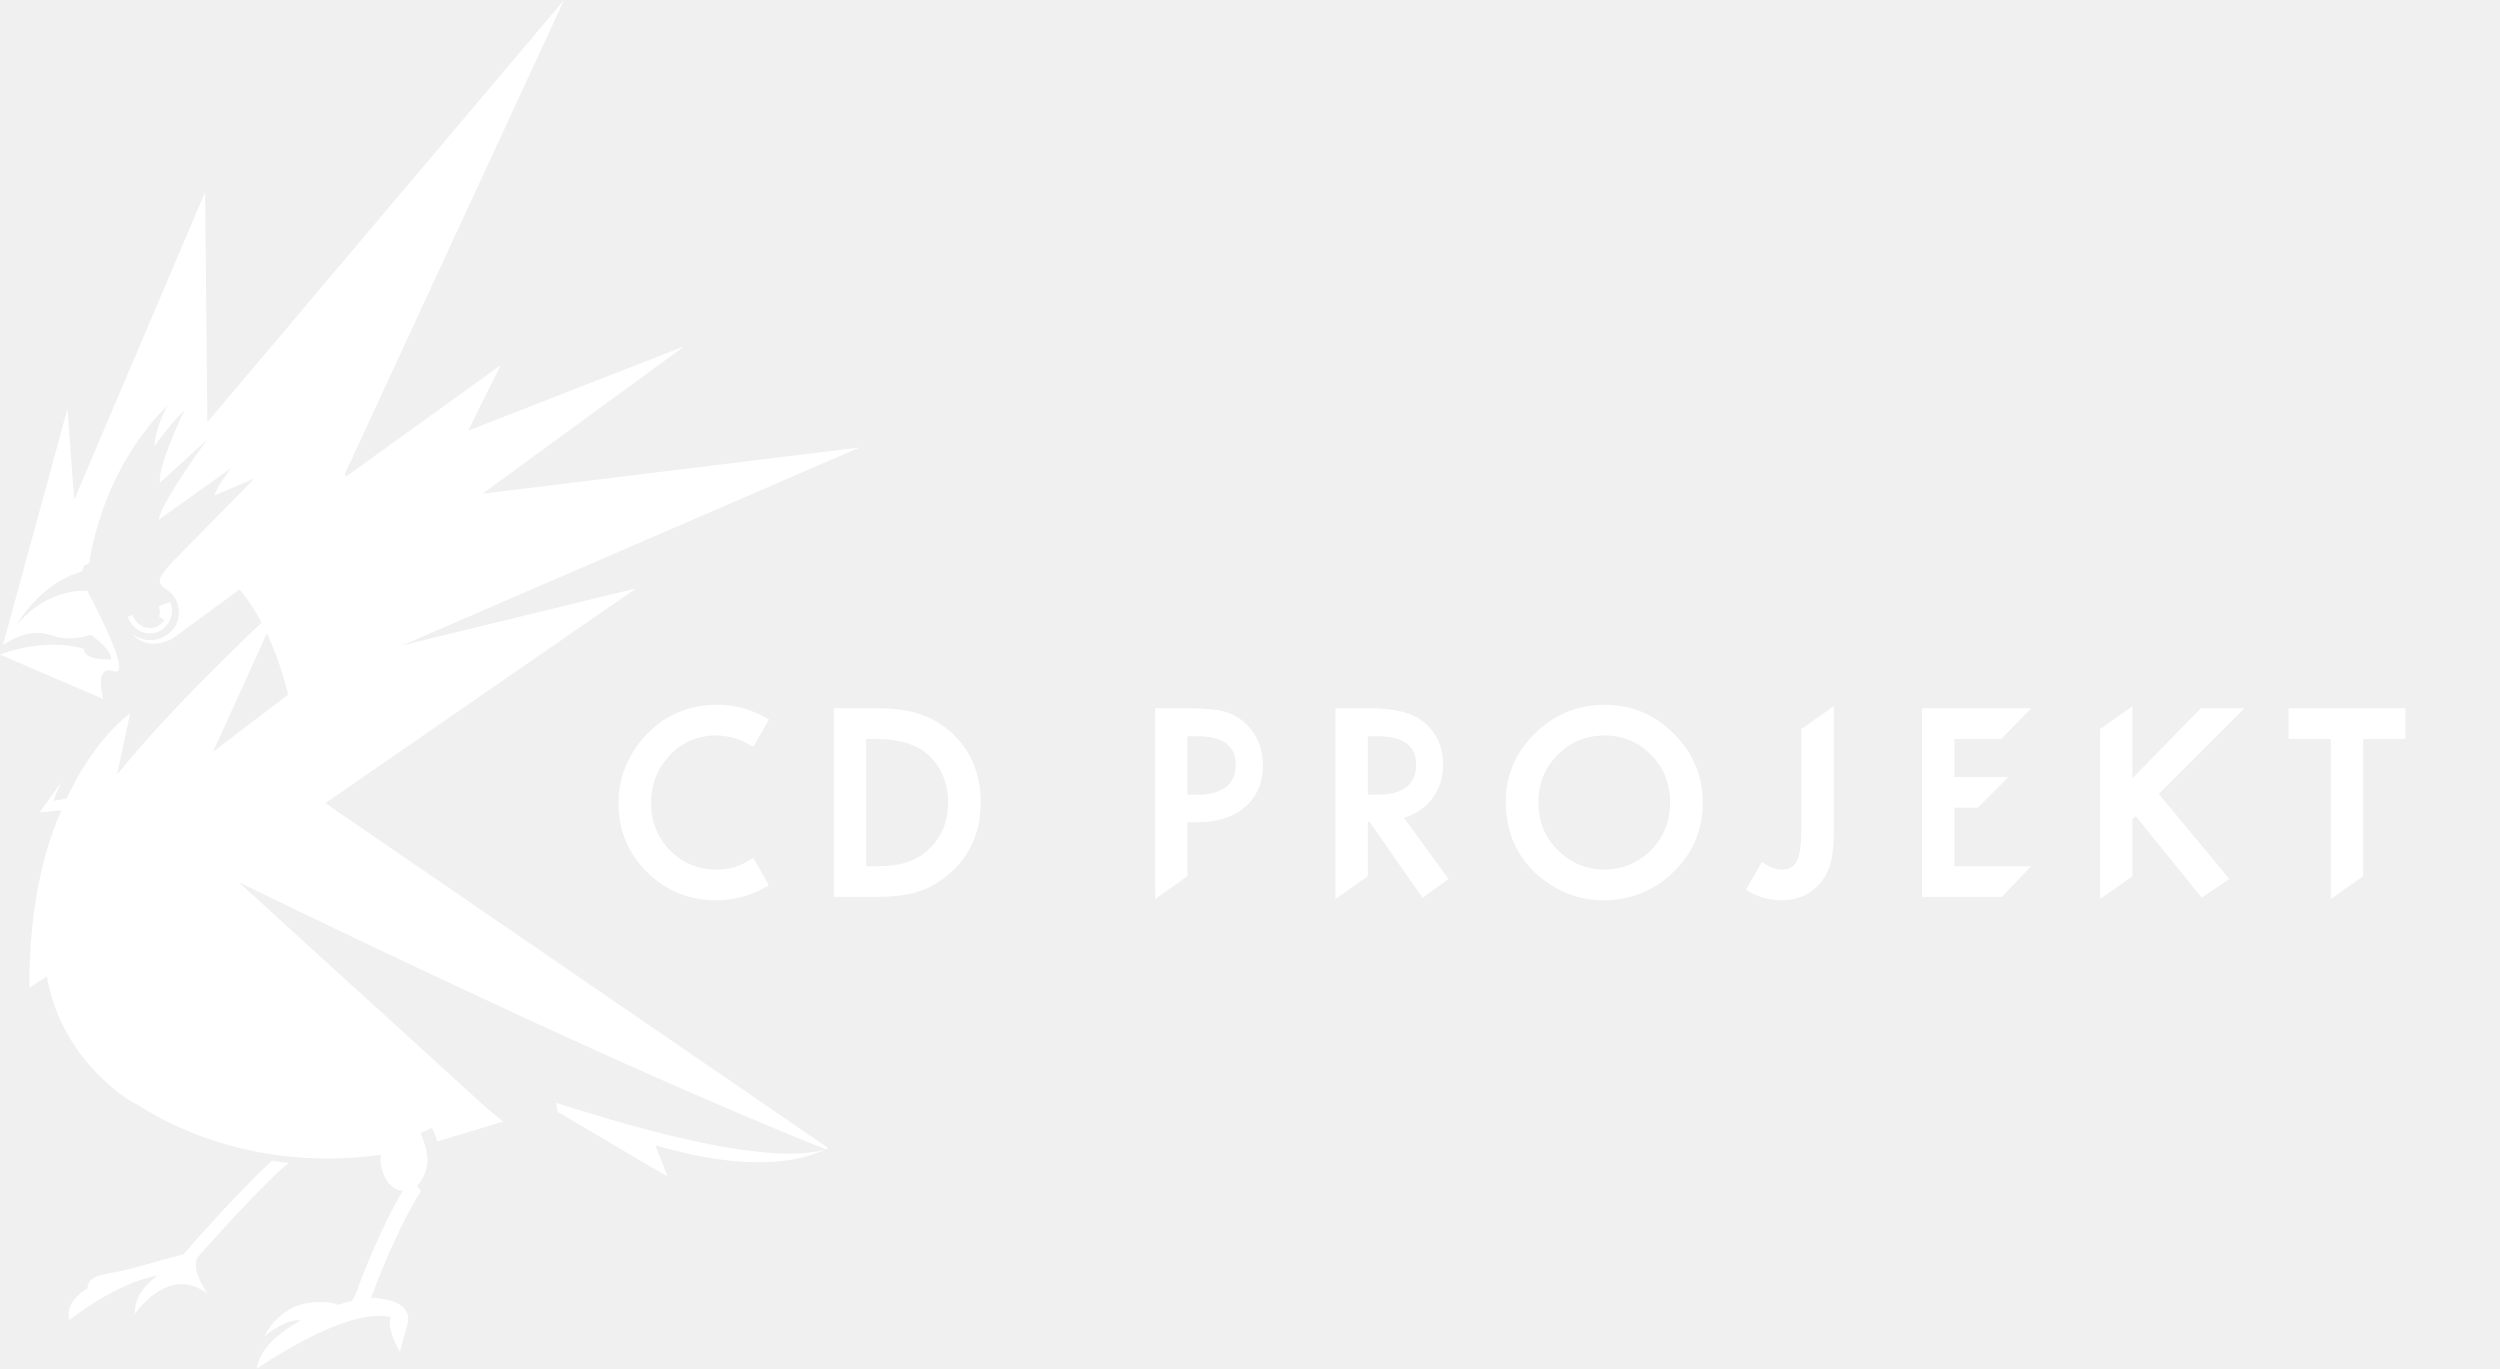
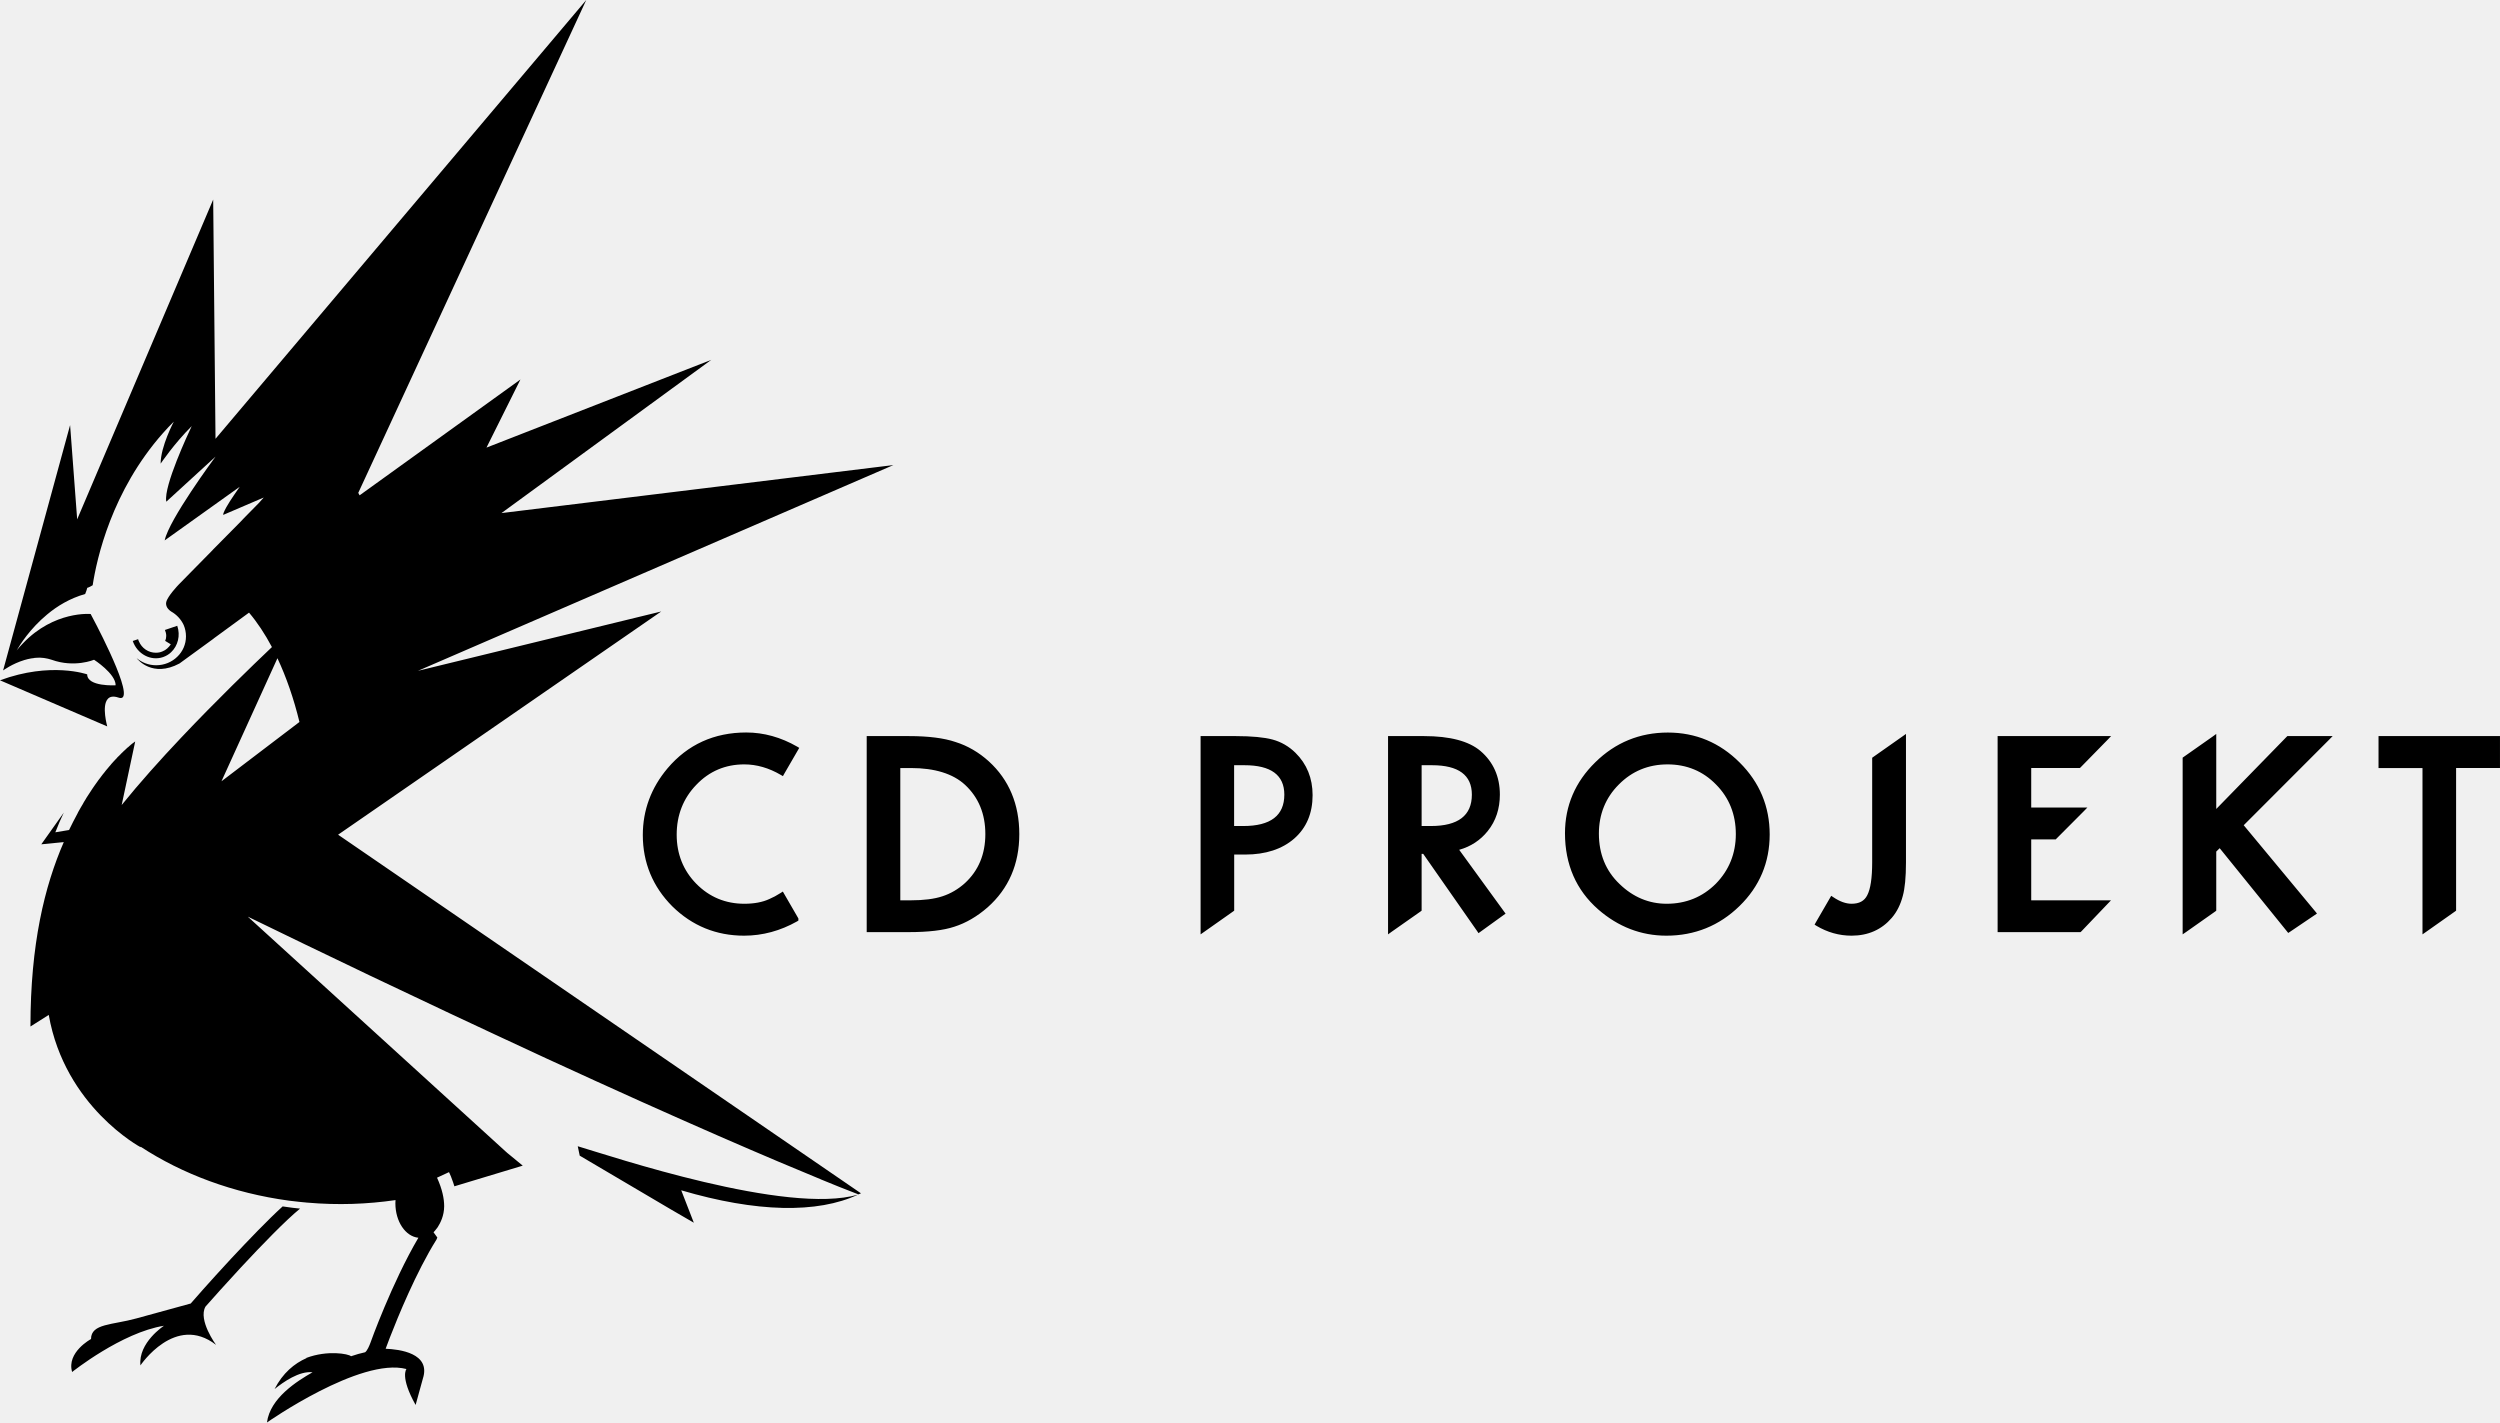
- <svg xmlns="http://www.w3.org/2000/svg" viewBox="0 0 300 164.242" height="164.242" width="300" xml:space="preserve" id="svg2" version="1.1">
-   <defs id="defs6">
-     <clipPath id="clipPath66" clipPathUnits="userSpaceOnUse">
-       <path id="path64" d="M 0,0 H 841.89 V 595.276 H 0 Z" />
-     </clipPath>
-   </defs>
-   <g transform="matrix(1.333333,0,0,-1.333333,0,164.242)" id="g10">
-     <path id="path56" style="fill:#ffffff;fill-opacity:1;fill-rule:nonzero;stroke:none" d="M 336.756,267.874 H 782.362 V 476.22 H 336.756 Z" />
-     <g transform="matrix(1.082543,0,0,1.082543,-493.2467,-352.4555)" id="g60">
-       <g clip-path="url(#clipPath66)" id="g62">
-         <g transform="translate(474.902,337.981)" id="g68">
-           <path id="path70" style="fill:#FFF;fill-opacity:1;fill-rule:nonzero;stroke:none" d="M 0,0 C 1.646,1.771 3.581,3.77 4.736,4.711 4.412,4.739 3.899,4.802 3.342,4.886 2.138,3.789 0.602,2.185 -0.774,0.715 -2.519,-1.166 -3.955,-2.81 -3.955,-2.818 c -0.023,-0.014 -0.031,-0.044 -0.053,-0.063 -1.14,-0.314 -3.073,-0.846 -4.36,-1.196 -1.907,-0.529 -3.618,-0.399 -3.618,-1.646 0,0 -1.974,-1.059 -1.512,-2.637 0,0 3.96,3.163 7.348,3.699 0,0 -2.07,-1.347 -1.882,-3.171 0,0 2.789,4.174 6.047,1.642 0,0 -1.452,1.973 -0.847,3.058 C -2.311,-2.541 -1.233,-1.329 0,0 m -6.272,49.279 c -0.171,-0.076 -0.349,-0.104 -0.532,-0.104 -0.577,0 -1.119,0.351 -1.354,0.923 -0.021,0.046 -0.048,0.102 -0.057,0.161 l -0.43,-0.143 c 0.361,-1.053 1.449,-1.629 2.43,-1.289 0.247,0.088 0.468,0.22 0.639,0.388 0.539,0.506 0.758,1.333 0.49,2.117 l -0.986,-0.336 c 0.062,-0.146 0.104,-0.303 0.104,-0.471 0,-0.145 -0.026,-0.277 -0.083,-0.403 l 0.449,-0.274 C -5.68,49.73 -5.775,49.612 -5.89,49.514 -5.994,49.416 -6.125,49.338 -6.272,49.279 m 39.903,3.196 -19.475,-4.75 v 0.021 l 0.006,-0.021 38.039,16.46 -31.35,-3.84 16.781,12.258 -17.982,-7.02 2.716,5.449 L 9.502,61.766 9.393,61.962 27.63,101.389 -2.026,66.288 -2.211,85.426 -13.092,59.845 l -0.565,7.541 -5.361,-19.622 0.01,0.006 v -0.006 c 0,0 0.722,0.535 1.694,0.828 0.078,0.021 0.156,0.04 0.235,0.063 0.01,0 0.019,0.008 0.031,0.008 0.078,0.017 0.156,0.035 0.235,0.048 0.01,0 0.021,0.008 0.036,0.008 0.08,0.014 0.157,0.025 0.247,0.031 v 0.008 c 0.084,0.007 0.166,0.011 0.245,0.018 h 0.051 c 0.079,0.008 0.164,0.008 0.252,0 0.006,0 0.01,0 0.03,-0.007 0.074,0 0.147,-0.004 0.225,-0.019 0.016,-0.006 0.025,-0.006 0.042,-0.006 0.086,-0.011 0.163,-0.025 0.241,-0.046 0.021,0 0.042,-0.007 0.052,-0.011 0.082,-0.021 0.166,-0.044 0.256,-0.074 1.834,-0.664 3.394,0 3.394,0 0,0 1.727,-1.109 1.727,-2.039 h -0.004 V 46.57 c 0,0 -2.272,-0.133 -2.272,0.874 0,0 -2.907,1.031 -6.974,-0.475 l 8.577,-3.688 c -0.006,0.039 -0.458,1.636 0.038,2.191 0.157,0.192 0.432,0.259 0.862,0.114 0.157,-0.056 0.271,-0.042 0.342,0.026 0.666,0.688 -2.568,6.66 -2.568,6.66 0,0 -2.903,0.282 -5.417,-2.346 -0.166,-0.174 -0.34,-0.361 -0.501,-0.566 v 0.009 -0.009 c 0.256,0.448 1.071,1.746 2.431,2.87 0.814,0.684 1.834,1.297 3.048,1.643 0.333,0.798 -0.09,0.278 0.596,0.698 0.006,0 0.006,0.007 0.006,0.007 0.322,2.106 1.514,7.53 5.626,12.168 0.276,0.308 0.56,0.619 0.863,0.914 0,0 -1.054,-1.982 -1.054,-3.36 0.03,0.035 1.071,1.596 2.509,3.024 v 0.006 c 0,0 -0.017,-0.022 -0.038,-0.062 -0.268,-0.571 -2.228,-4.757 -2.023,-5.979 0.005,-0.011 0.009,-0.018 0.009,-0.03 l 3.964,3.632 c 0,0 -0.011,-0.007 -0.017,-0.011 -0.115,-0.157 -3.721,-5.035 -4.077,-6.706 v -0.012 l 6.001,4.287 -0.006,-0.007 c -0.019,-0.035 -0.756,-1.061 -1.065,-1.624 -0.22,-0.403 -0.252,-0.539 -0.252,-0.581 l 0.01,-0.032 3.231,1.386 c 0,0 -0.14,-0.168 -0.366,-0.413 l -1.202,-1.222 -0.297,-0.314 -2.185,-2.209 -0.041,-0.05 -1.663,-1.69 -1.067,-1.087 c 0,0 -0.872,-0.908 -0.977,-1.379 -0.104,-0.463 0.387,-0.749 0.387,-0.749 h -0.005 c 0.444,-0.248 0.804,-0.631 1.013,-1.09 0.117,-0.278 0.182,-0.58 0.182,-0.905 0,-0.635 -0.26,-1.212 -0.695,-1.628 -0.427,-0.42 -1.029,-0.682 -1.692,-0.682 -0.603,0 -1.139,0.218 -1.558,0.569 0.073,-0.099 1.255,-1.584 3.423,-0.429 l 2.68,1.953 0.116,0.091 2.771,2.026 c 0.654,-0.771 1.271,-1.701 1.83,-2.755 -1.647,-1.564 -4.454,-4.277 -7.257,-7.244 -1.67,-1.764 -3.337,-3.629 -4.76,-5.39 l 1,4.695 0.082,0.388 c 0,0 -0.004,0 -0.004,-0.007 -0.011,-0.004 -0.017,-0.004 -0.025,-0.011 0,-0.004 -0.013,-0.011 -0.013,-0.011 -0.009,-0.006 -0.021,-0.006 -0.026,-0.021 -0.006,0 -0.014,-0.004 -0.014,-0.016 -0.011,-0.005 -0.028,-0.012 -0.038,-0.019 -0.006,-0.004 -0.01,-0.02 -0.027,-0.023 C -8.607,41.964 -8.623,41.948 -8.637,41.944 -8.645,41.93 -8.655,41.925 -8.671,41.913 -8.682,41.902 -8.69,41.891 -8.713,41.885 -8.728,41.87 -8.738,41.855 -8.755,41.846 -8.768,41.835 -8.785,41.815 -8.802,41.813 -8.816,41.792 -8.833,41.773 -8.847,41.768 -8.869,41.752 -8.885,41.734 -8.906,41.72 -8.921,41.709 -8.937,41.689 -8.95,41.674 -8.973,41.656 -9,41.642 -9.015,41.617 -9.042,41.607 -9.051,41.589 -9.078,41.577 -9.093,41.552 -9.12,41.533 -9.146,41.51 -9.161,41.493 -9.188,41.474 -9.204,41.454 -9.23,41.432 -9.261,41.407 -9.282,41.379 -9.303,41.36 -9.317,41.342 -9.345,41.328 c -0.02,-0.031 -0.051,-0.061 -0.088,-0.089 -0.021,-0.017 -0.037,-0.031 -0.052,-0.051 -0.017,-0.017 -0.037,-0.035 -0.059,-0.052 0,-0.007 -0.004,-0.007 -0.004,-0.007 -0.03,-0.028 -0.063,-0.064 -0.094,-0.098 -0.027,-0.016 -0.048,-0.044 -0.067,-0.07 -0.038,-0.028 -0.065,-0.06 -0.096,-0.089 -0.026,-0.025 -0.053,-0.056 -0.078,-0.079 -0.021,-0.032 -0.048,-0.056 -0.062,-0.075 -0.011,-0.009 -0.025,-0.024 -0.037,-0.035 0,-0.004 -0.01,-0.013 -0.021,-0.024 -0.02,-0.02 -0.037,-0.037 -0.058,-0.059 -0.026,-0.031 -0.052,-0.056 -0.078,-0.087 -0.006,-0.011 -0.01,-0.019 -0.021,-0.022 -0.011,-0.011 -0.02,-0.017 -0.031,-0.028 -0.014,-0.025 -0.032,-0.044 -0.053,-0.062 -0.031,-0.044 -0.062,-0.078 -0.104,-0.114 -0.026,-0.04 -0.058,-0.068 -0.084,-0.107 -0.031,-0.039 -0.073,-0.081 -0.105,-0.117 -0.031,-0.04 -0.06,-0.07 -0.089,-0.11 -0.041,-0.043 -0.072,-0.089 -0.114,-0.133 -0.026,-0.035 -0.059,-0.071 -0.092,-0.113 -0.034,-0.048 -0.07,-0.09 -0.112,-0.146 -0.031,-0.028 -0.058,-0.071 -0.09,-0.106 -0.039,-0.059 -0.082,-0.109 -0.124,-0.165 -0.033,-0.042 -0.058,-0.07 -0.079,-0.108 -0.052,-0.067 -0.105,-0.134 -0.157,-0.202 -0.016,-0.026 -0.043,-0.057 -0.057,-0.082 -0.073,-0.101 -0.151,-0.203 -0.221,-0.31 l -0.009,-0.011 c -0.07,-0.102 -0.142,-0.203 -0.21,-0.306 -0.016,-0.03 -0.039,-0.065 -0.061,-0.097 -0.048,-0.078 -0.104,-0.157 -0.157,-0.24 -0.028,-0.039 -0.048,-0.078 -0.078,-0.117 -0.048,-0.079 -0.096,-0.149 -0.147,-0.227 -0.027,-0.048 -0.052,-0.09 -0.077,-0.133 -0.042,-0.078 -0.096,-0.158 -0.146,-0.237 -0.022,-0.047 -0.053,-0.093 -0.078,-0.144 -0.048,-0.078 -0.09,-0.161 -0.143,-0.239 -0.027,-0.042 -0.058,-0.098 -0.084,-0.146 -0.048,-0.092 -0.095,-0.171 -0.143,-0.255 -0.022,-0.047 -0.05,-0.1 -0.076,-0.154 -0.221,-0.406 -0.435,-0.826 -0.655,-1.279 v -0.009 l -1.103,-0.184 c 0.221,0.568 0.439,1.083 0.676,1.572 l -1.799,-2.533 1.799,0.177 c -1.539,-3.536 -2.667,-8.161 -2.667,-14.75 l 1.465,0.927 c 1.29,-7.353 7.353,-10.586 7.353,-10.586 l -0.01,0.046 C -4.683,7.478 -0.617,5.949 3.863,5.343 4.484,5.264 4.988,5.218 5.102,5.207 c 0.004,0 0.004,0 0.004,0.003 C 5.187,5.2 5.259,5.186 5.337,5.186 7.763,4.974 10.12,5.061 12.374,5.39 12.368,5.305 12.363,5.218 12.363,5.131 12.363,3.675 13.172,2.477 14.204,2.377 12.085,-1.225 10.37,-6.01 10.365,-6.033 10.283,-6.253 10.114,-6.66 9.943,-6.782 9.421,-6.899 9.379,-6.926 8.802,-7.105 l 0.009,0.007 C 8.616,-6.909 6.943,-6.596 5.239,-7.235 5.243,-7.244 5.243,-7.244 5.253,-7.252 4.288,-7.675 3.35,-8.448 2.699,-9.728 3.392,-9.169 4.685,-8.259 5.736,-8.385 4.49,-9.095 2.338,-10.45 2.092,-12.4 c 0,0 7.473,5.243 11.158,4.275 0,0 -0.536,-0.609 0.732,-2.874 l 0.58,2.107 c 0.664,2.044 -1.896,2.345 -2.972,2.389 0.005,0.015 0.005,0.022 0.005,0.025 0,0 0.119,0.327 0.328,0.869 0.634,1.637 2.111,5.256 3.728,7.839 0.03,0.055 0.051,0.112 0.068,0.166 l -0.303,0.417 c 0.003,0 0.218,0.235 0.335,0.409 0.214,0.338 0.511,0.914 0.516,1.674 0,0.596 -0.145,1.35 -0.571,2.285 l 0.958,0.444 c 0.051,-0.122 0.103,-0.235 0.154,-0.345 0.014,-0.042 0.028,-0.078 0.04,-0.11 0.03,-0.079 0.06,-0.157 0.087,-0.235 0.016,-0.036 0.029,-0.079 0.044,-0.118 0.026,-0.085 0.05,-0.164 0.078,-0.242 0.005,-0.024 0.021,-0.056 0.026,-0.084 l 5.47,1.652 -1.212,0.998 H 21.333 L 21.279,9.195 21.251,9.217 0.564,28.057 c 0.006,0 0.011,-0.01 0.011,-0.01 L 0.57,28.057 C 6.321,25.26 13.03,22.007 24.41,16.735 35.622,11.567 42.72,8.557 46.382,7.056 46.413,7.037 46.447,7.024 46.472,7.013 h 0.006 C 47.01,6.794 47.466,6.611 47.851,6.454 48.635,6.148 49.369,5.863 49.409,5.845 49.471,5.88 49.545,5.9 49.608,5.932 L 7.783,34.618 Z M 4.685,43.634 v 0 l -6.236,-4.743 4.476,9.842 v 0.009 C 3.636,47.232 4.234,45.507 4.69,43.634 Z M 26.948,9.698 27.105,8.949 H 27.101 L 34.388,4.651 36.232,3.58 35.224,6.174 c 6.012,-1.772 10.908,-1.872 14.164,-0.337 0,0 -0.004,0 -0.004,-0.003 C 43.717,4.16 29.663,8.895 26.948,9.698" />
-         </g>
-         <g transform="translate(557.4296,380.2122)" id="g76">
-           <path id="path78" style="fill:#FFF;fill-opacity:1;fill-rule:nonzero;stroke:none" d="m 0,0 c -0.665,0.178 -1.658,0.276 -2.95,0.276 h -2.807 v -15.86 l 0.298,0.209 2.308,1.626 0.082,0.061 v 4.487 h 0.881 c 1.628,0 2.95,0.434 3.92,1.278 0.979,0.858 1.471,2.023 1.471,3.472 0,1.358 -0.463,2.494 -1.373,3.39 C 1.306,-0.546 0.694,-0.188 0,0 m -2.337,-6.916 h -0.739 v 4.862 h 0.829 c 2.12,0 3.188,-0.785 3.188,-2.352 0,-1.673 -1.098,-2.51 -3.278,-2.51 M 14.926,-8.82 c 0.927,0.261 1.695,0.763 2.285,1.502 0.649,0.806 0.971,1.792 0.971,2.912 0,1.434 -0.523,2.614 -1.554,3.493 -0.925,0.784 -2.441,1.189 -4.502,1.189 h -2.89 v -15.86 l 0.291,0.209 2.316,1.626 0.081,0.061 v 4.54 h 0.128 l 4.316,-6.184 0.104,-0.155 0.156,0.112 1.853,1.337 0.157,0.112 -0.112,0.155 z m -3.002,1.904 v 0.158 4.479 0.225 h 0.829 c 2.121,0 3.189,-0.785 3.189,-2.352 0,-1.673 -1.097,-2.51 -3.279,-2.51 z m -37.289,6.721 c -0.911,0.312 -2.159,0.471 -3.704,0.471 h -3.397 v -15.681 h 3.36 c 1.56,0 2.784,0.142 3.652,0.433 0.918,0.291 1.82,0.813 2.664,1.552 1.673,1.487 2.531,3.45 2.531,5.856 0,2.381 -0.822,4.345 -2.433,5.815 -0.799,0.726 -1.696,1.248 -2.673,1.554 m 0.753,-11.291 c -0.529,-0.476 -1.134,-0.836 -1.8,-1.051 -0.655,-0.218 -1.506,-0.322 -2.516,-0.322 h -0.85 v 10.58 h 0.85 c 1.906,0 3.369,-0.455 4.33,-1.344 1.084,-1.008 1.622,-2.329 1.622,-3.941 0,-1.606 -0.545,-2.92 -1.636,-3.922 m -17.643,9.499 c 0.991,0 1.97,-0.284 2.926,-0.844 l 0.165,-0.097 0.09,0.164 1.12,1.934 0.097,0.164 -0.164,0.098 c -1.308,0.753 -2.683,1.133 -4.072,1.133 -2.567,0 -4.687,-0.961 -6.3,-2.865 -1.315,-1.561 -1.98,-3.353 -1.98,-5.34 0,-2.209 0.8,-4.137 2.361,-5.704 1.582,-1.554 3.508,-2.345 5.742,-2.345 1.477,0 2.905,0.389 4.249,1.149 l 0.095,0.061 v 0.156 l -0.021,0.044 -1.127,1.95 -0.098,0.171 -0.171,-0.112 c -0.313,-0.202 -0.621,-0.365 -0.904,-0.485 -0.546,-0.254 -1.217,-0.38 -2.002,-0.38 -1.507,0 -2.799,0.537 -3.845,1.599 -1.039,1.058 -1.568,2.381 -1.568,3.927 0,1.566 0.529,2.912 1.568,3.986 1.039,1.092 2.33,1.636 3.839,1.636 M 88.469,-2.279 h 3.516 v -13.305 l 0.3,0.209 2.307,1.626 0.082,0.061 v 11.409 h 3.51 V 0.276 H 88.469 Z M 31.623,0.56 c -2.248,0 -4.204,-0.801 -5.802,-2.376 -1.613,-1.575 -2.427,-3.487 -2.427,-5.681 0,-2.494 0.896,-4.548 2.66,-6.093 1.596,-1.391 3.433,-2.099 5.449,-2.099 2.271,0 4.242,0.799 5.846,2.366 1.606,1.561 2.42,3.488 2.42,5.735 0,2.226 -0.807,4.168 -2.404,5.751 -1.589,1.591 -3.517,2.397 -5.742,2.397 m 3.838,-12.091 c -1.069,-1.067 -2.39,-1.604 -3.936,-1.604 -1.411,0 -2.688,0.53 -3.77,1.583 -1.098,1.045 -1.651,2.397 -1.651,4.031 0,1.545 0.538,2.869 1.59,3.921 1.053,1.069 2.368,1.613 3.898,1.613 1.539,0 2.845,-0.544 3.884,-1.613 1.053,-1.061 1.582,-2.396 1.582,-3.964 0,-1.546 -0.538,-2.883 -1.597,-3.967 M 81.12,0.216 75.492,-5.555 V 0.448 L 75.193,0.231 72.885,-1.39 72.803,-1.449 v -14.135 l 0.306,0.209 2.308,1.626 0.075,0.061 v 4.726 l 0.275,0.27 5.376,-6.646 0.105,-0.134 0.15,0.097 1.978,1.337 0.172,0.119 -0.134,0.165 -5.726,6.899 6.793,6.802 0.322,0.329 h -3.621 z m -33.07,-1.613 -0.083,-0.06 v -8.355 c 0,-1.264 -0.134,-2.15 -0.395,-2.643 -0.232,-0.463 -0.642,-0.68 -1.254,-0.68 -0.448,0 -0.934,0.17 -1.456,0.522 l -0.172,0.112 -0.097,-0.171 -1.142,-1.971 -0.09,-0.164 0.157,-0.098 c 0.865,-0.515 1.806,-0.784 2.8,-0.784 1.329,0 2.411,0.486 3.217,1.425 0.412,0.478 0.703,1.068 0.882,1.756 0.164,0.596 0.254,1.478 0.254,2.688 V 0.448 L 50.364,0.231 Z m 16.525,-0.882 0.059,0.053 2.128,2.173 0.313,0.329 h -9.078 v -15.681 h 6.629 l 0.061,0.052 2.075,2.173 0.308,0.321 h -6.385 v 4.869 h 1.963 l 0.052,0.059 2.158,2.164 0.322,0.329 h -4.495 v 3.159 z" />
-         </g>
-       </g>
-     </g>
-   </g>
+ <svg xmlns="http://www.w3.org/2000/svg" version="1.1" viewBox="0 0 288.65 164.24" xml:space="preserve">
+   <path transform="translate(.0006988)" d="m67.689 0-42.807 50.664-0.268-27.623-15.705 36.924-0.816-10.885-7.734 28.322 0.012-0.01v0.01s1.042-0.772 2.445-1.195c0.113-0.03 0.226-0.059 0.34-0.092 0.014 0 0.026-0.012 0.043-0.012 0.113-0.025 0.226-0.05 0.34-0.068 0.014 0 0.031-0.012 0.053-0.012 0.115-0.02 0.226-0.036 0.355-0.045v-0.012c0.121-0.01 0.239-0.015 0.354-0.025h0.074c0.114-0.012 0.236-0.012 0.363 0 0.009 0 0.014-6.66e-4 0.043 0.01 0.107 0 0.214 0.006 0.326 0.027 0.023 0.009 0.036 0.008 0.061 0.008 0.124 0.016 0.235 0.036 0.348 0.066 0.03 0 0.06 0.012 0.074 0.018 0.118 0.03 0.239 0.062 0.369 0.105 2.647 0.958 4.9 0 4.9 0s2.492 1.601 2.492 2.943h-0.006v0.006s-3.279 0.192-3.279-1.262c0 0-4.197-1.488-10.066 0.686l12.381 5.324c-0.009-0.056-0.661-2.361 0.055-3.162 0.227-0.277 0.624-0.375 1.244-0.166 0.227 0.081 0.39 0.061 0.492-0.037 0.961-0.993-3.705-9.613-3.705-9.613s-4.192-0.406-7.82 3.387c-0.24 0.251-0.49 0.521-0.723 0.816 0.37-0.647 1.547-2.52 3.51-4.143 1.175-0.987 2.646-1.872 4.398-2.371 0.481-1.152-0.129-0.402 0.861-1.008 0.009 0 0.008-0.01 0.008-0.01 0.465-3.04 2.186-10.869 8.121-17.564 0.398-0.445 0.809-0.895 1.246-1.32 0 0-1.522 2.861-1.522 4.85 0.043-0.05 1.537-2.289 3.603-4.346-0.009 0.013-0.016 0.023-0.037 0.062-0.387 0.824-3.216 6.869-2.92 8.633 0.007 0.016 0.012 0.026 0.012 0.043l5.682-5.203c-0.21 0.286-5.358 7.255-5.869 9.656v0.016l8.662-6.188-0.008 0.01c-0.027 0.051-1.091 1.533-1.537 2.346-0.318 0.582-0.365 0.777-0.365 0.838l0.016 0.047 4.664-2.002s-0.203 0.244-0.529 0.598l-1.734 1.764-0.43 0.453-3.152 3.188-0.061 0.072-2.4 2.439-1.539 1.568s-1.259 1.31-1.41 1.99c-0.15 0.668 0.559 1.082 0.559 1.082h-0.006c0.641 0.358 1.161 0.912 1.463 1.574 0.169 0.401 0.262 0.836 0.262 1.305 0 0.917-0.374 1.749-1.002 2.35-0.616 0.606-1.486 0.984-2.443 0.984-0.87 0-1.643-0.314-2.248-0.82 0.105 0.143 1.81 2.286 4.939 0.619l3.869-2.818 0.168-0.133 3.998-2.924c0.944 1.113 1.836 2.455 2.643 3.977-2.377 2.257-6.43 6.175-10.477 10.457-2.41 2.546-4.817 5.237-6.871 7.779l1.443-6.777 0.119-0.559s-0.006-6.8e-4 -0.006 0.01c-0.016 0.006-0.026 0.006-0.037 0.016 0 0.006-0.018 0.016-0.018 0.016-0.013 0.009-0.032 0.007-0.039 0.029-0.009 0-0.02 0.006-0.02 0.023-0.016 0.007-0.04 0.017-0.055 0.027-0.009 0.006-0.015 0.029-0.039 0.033-0.013 0.007-0.036 0.031-0.057 0.037-0.012 0.02-0.026 0.028-0.049 0.045-0.016 0.016-0.027 0.03-0.061 0.039-0.022 0.022-0.036 0.044-0.061 0.057-0.019 0.016-0.044 0.046-0.068 0.049-0.02 0.03-0.044 0.057-0.064 0.064-0.032 0.023-0.056 0.048-0.086 0.068-0.022 0.016-0.044 0.045-0.062 0.066-0.033 0.026-0.072 0.046-0.094 0.082-0.039 0.014-0.053 0.041-0.092 0.059-0.022 0.036-0.06 0.064-0.098 0.098-0.022 0.025-0.061 0.051-0.084 0.08-0.038 0.032-0.081 0.067-0.111 0.107-0.03 0.027-0.051 0.054-0.092 0.074-0.029 0.045-0.074 0.088-0.127 0.129-0.03 0.025-0.053 0.043-0.074 0.072-0.025 0.025-0.054 0.052-0.086 0.076 0 0.01-0.006 0.01-0.006 0.01-0.043 0.04-0.09 0.093-0.135 0.143-0.039 0.023-0.07 0.062-0.098 0.1-0.055 0.04-0.094 0.087-0.139 0.129-0.038 0.036-0.077 0.08-0.113 0.113-0.03 0.046-0.068 0.082-0.088 0.109-0.016 0.013-0.037 0.035-0.055 0.051 0 0.006-0.013 0.017-0.029 0.033-0.029 0.029-0.054 0.054-0.084 0.086-0.038 0.045-0.076 0.08-0.113 0.125-0.009 0.016-0.013 0.029-0.029 0.033-0.016 0.016-0.029 0.023-0.045 0.039-0.02 0.036-0.046 0.064-0.076 0.09-0.045 0.064-0.09 0.112-0.15 0.164-0.038 0.058-0.084 0.098-0.121 0.154-0.045 0.056-0.106 0.118-0.152 0.17-0.045 0.058-0.087 0.1-0.129 0.158-0.059 0.062-0.103 0.128-0.164 0.191-0.038 0.051-0.085 0.103-0.133 0.164-0.049 0.069-0.101 0.13-0.162 0.211-0.045 0.04-0.083 0.102-0.129 0.152-0.056 0.085-0.119 0.157-0.18 0.238-0.048 0.061-0.083 0.101-0.113 0.156-0.075 0.097-0.151 0.193-0.227 0.291-0.023 0.038-0.062 0.083-0.082 0.119-0.105 0.146-0.219 0.293-0.32 0.447l-0.012 0.016c-0.101 0.147-0.205 0.293-0.303 0.441-0.023 0.043-0.058 0.094-0.09 0.141-0.069 0.113-0.15 0.226-0.227 0.346-0.04 0.056-0.068 0.114-0.111 0.17-0.069 0.114-0.139 0.214-0.213 0.326-0.039 0.069-0.075 0.131-0.111 0.193-0.061 0.113-0.139 0.228-0.211 0.342-0.032 0.068-0.075 0.133-0.111 0.207-0.069 0.113-0.13 0.233-0.207 0.346-0.039 0.061-0.084 0.142-0.121 0.211-0.069 0.133-0.138 0.246-0.207 0.367-0.032 0.068-0.072 0.145-0.109 0.223-0.319 0.586-0.628 1.192-0.945 1.846v0.014l-1.592 0.266c0.319-0.82 0.633-1.564 0.975-2.269l-2.596 3.656 2.596-0.256c-2.221 5.104-3.848 11.781-3.848 21.291l2.113-1.338c1.862 10.613 10.613 15.279 10.613 15.279l-0.012-0.066c4.819 3.154 10.688 5.362 17.154 6.236 0.896 0.114 1.625 0.179 1.789 0.195 0.006 0 0.006 5.2e-4 0.006-0.004 0.117 0.014 0.217 0.035 0.33 0.035 3.502 0.306 6.905 0.18 10.158-0.295-0.009 0.123-0.016 0.247-0.016 0.373 0 2.102 1.167 3.83 2.656 3.975-3.058 5.199-5.534 12.107-5.541 12.141-0.118 0.318-0.363 0.904-0.609 1.08-0.753 0.169-0.814 0.208-1.647 0.467l0.014-0.01c-0.281-0.273-2.697-0.725-5.156 0.197 0.006 0.013 0.006 0.012 0.02 0.023-1.393 0.611-2.746 1.727-3.686 3.574 1-0.807 2.866-2.119 4.383-1.938-1.798 1.025-4.905 2.98-5.26 5.795 0 0 10.787-7.567 16.105-6.17 0 0-0.774 0.879 1.057 4.148l0.838-3.043c0.958-2.95-2.738-3.384-4.291-3.447 0.007-0.022 0.006-0.033 0.006-0.037 0 0 0.171-0.472 0.473-1.254 0.915-2.363 3.049-7.587 5.383-11.314 0.043-0.079 0.073-0.162 0.098-0.24l-0.438-0.602c0.004 0 0.314-0.339 0.482-0.59 0.309-0.488 0.739-1.319 0.746-2.416 0-0.86-0.209-1.949-0.824-3.299l1.383-0.641c0.074 0.176 0.149 0.339 0.223 0.498 0.02 0.061 0.039 0.112 0.057 0.158 0.043 0.114 0.086 0.227 0.125 0.34 0.023 0.052 0.043 0.114 0.064 0.17 0.038 0.123 0.073 0.237 0.113 0.35 0.007 0.035 0.03 0.081 0.037 0.121l7.894-2.385-1.748-1.439h-0.01l-0.078-0.078-0.041-0.031-29.846-27.18-0.006-0.014c8.301 4.037 17.986 8.732 34.412 16.342 16.183 7.459 26.427 11.804 31.713 13.971 0.045 0.027 0.095 0.045 0.131 0.061h0.006c0.768 0.316 1.427 0.58 1.982 0.807 1.132 0.442 2.19 0.855 2.248 0.881 0.089-0.051 0.196-0.081 0.287-0.127l-60.369-41.404 37.311-25.775-28.092 6.854 54.895-23.756-45.252 5.543 24.225-17.693-25.955 10.133 3.92-7.865-18.568 13.375-0.156-0.283 26.324-56.908zm-47.223 72.252-1.424 0.484c0.089 0.211 0.15 0.437 0.15 0.68 0 0.209-0.039 0.4-0.121 0.582l0.648 0.396c-0.113 0.17-0.25 0.339-0.416 0.48-0.15 0.141-0.339 0.255-0.551 0.34-0.247 0.11-0.503 0.15-0.768 0.15-0.833 0-1.616-0.506-1.955-1.332-0.03-0.066-0.069-0.147-0.082-0.232l-0.621 0.207c0.521 1.52 2.092 2.35 3.508 1.859 0.357-0.127 0.675-0.318 0.922-0.561 0.778-0.73 1.096-1.923 0.709-3.055zm11.562 3.738c1.026 2.179 1.889 4.67 2.547 7.373h-0.006l-9 6.846 6.461-14.205-0.002-0.014zm16.211 1.438 0.008 0.029-0.008 0.002v-0.031zm37.93 7.144c-3.705 0-6.766 1.387-9.094 4.135-1.898 2.253-2.857 4.841-2.857 7.709 0 3.188 1.155 5.971 3.408 8.232 2.283 2.243 5.063 3.385 8.287 3.385 2.132 0 4.193-0.561 6.133-1.658l0.137-0.088v-0.227l-0.029-0.062-1.627-2.814-0.141-0.246-0.248 0.16c-0.452 0.292-0.896 0.528-1.305 0.701-0.788 0.367-1.756 0.549-2.889 0.549-2.175 0-4.041-0.776-5.551-2.309-1.5-1.527-2.264-3.437-2.264-5.668 0-2.26 0.764-4.204 2.264-5.754 1.5-1.576 3.363-2.361 5.541-2.361 1.43 0 2.845 0.41 4.225 1.219l0.238 0.139 0.129-0.236 1.617-2.791 0.139-0.236-0.236-0.143c-1.888-1.087-3.872-1.635-5.877-1.635zm106.4 0.008c-3.245 0-6.067 1.156-8.373 3.43-2.328 2.273-3.504 5.032-3.504 8.199 0 3.6 1.294 6.565 3.84 8.795 2.304 2.008 4.955 3.029 7.865 3.029 3.278 0 6.122-1.154 8.438-3.416 2.318-2.253 3.492-5.034 3.492-8.277 0-3.213-1.164-6.016-3.469-8.301-2.294-2.296-5.077-3.459-8.289-3.459zm27.494 0.16-0.443 0.314-3.34 2.35-0.119 0.086v12.061c0 1.824-0.194 3.103-0.57 3.814-0.335 0.668-0.927 0.982-1.811 0.982-0.647 0-1.348-0.246-2.102-0.754l-0.248-0.162-0.141 0.246-1.648 2.846-0.129 0.236 0.227 0.143c1.248 0.743 2.606 1.131 4.041 1.131 1.918 0 3.481-0.701 4.644-2.057 0.595-0.69 1.013-1.542 1.272-2.535 0.237-0.86 0.367-2.132 0.367-3.879v-14.822zm35.826 0-0.432 0.314-3.33 2.34-0.119 0.084v20.402l0.441-0.301 3.332-2.348 0.107-0.088v-6.82l0.396-0.391 7.76 9.594 0.152 0.193 0.217-0.141 2.856-1.93 0.248-0.172-0.193-0.238-8.266-9.957 9.805-9.818 0.465-0.475h-5.227l-0.09 0.086-8.123 8.33v-8.666zm-155.82 0.25v22.633h4.85c2.252 0 4.017-0.205 5.269-0.625 1.325-0.42 2.627-1.174 3.846-2.24 2.415-2.146 3.654-4.98 3.654-8.453 0-3.437-1.186-6.271-3.512-8.393-1.153-1.048-2.449-1.8-3.859-2.242-1.315-0.45-3.116-0.68-5.346-0.68h-4.902zm38.551 0v22.891l0.43-0.301 3.332-2.348 0.117-0.088v-6.477h1.272c2.35 0 4.258-0.625 5.658-1.844 1.413-1.238 2.123-2.92 2.123-5.012 0-1.96-0.667-3.599-1.98-4.893-0.756-0.743-1.641-1.26-2.643-1.531-0.96-0.257-2.393-0.398-4.258-0.398h-4.051zm21.643 0v22.891l0.418-0.301 3.346-2.348 0.113-0.088v-6.553h0.186l6.232 8.926 0.148 0.225 0.227-0.162 2.674-1.93 0.227-0.162-0.162-0.223-5.195-7.146c1.338-0.377 2.445-1.101 3.297-2.168 0.937-1.163 1.4-2.587 1.4-4.203 0-2.07-0.754-3.774-2.242-5.043-1.335-1.132-3.523-1.715-6.498-1.715h-4.17zm70.381 0v22.633h9.568l0.088-0.074 2.996-3.137 0.443-0.463h-9.215v-7.029h2.832l0.076-0.084 3.115-3.125 0.463-0.475h-6.486v-4.559h5.613l0.086-0.076 3.072-3.137 0.451-0.475h-13.104zm43.98 0v3.688h5.076v19.203l0.434-0.301 3.328-2.348 0.119-0.088v-16.467h5.066v-3.688h-14.023zm-82.096 3.266c2.221 0 4.108 0.785 5.607 2.328 1.52 1.531 2.283 3.458 2.283 5.721 0 2.232-0.776 4.162-2.305 5.727-1.543 1.54-3.45 2.316-5.682 2.316-2.037 0-3.88-0.765-5.441-2.285-1.585-1.508-2.383-3.46-2.383-5.818 0-2.23 0.776-4.142 2.295-5.66 1.52-1.543 3.417-2.328 5.625-2.328zm-50.039 0.096h1.197c3.06 0 4.602 1.135 4.602 3.397 0 2.415-1.586 3.623-4.732 3.623h-1.066v-7.019zm21.65 0h1.197c3.061 0 4.604 1.135 4.604 3.397 0 2.415-1.583 3.623-4.732 3.623h-1.068v-6.693-0.326zm-60.191 0.326h1.227c2.751 0 4.863 0.656 6.25 1.94 1.565 1.455 2.342 3.361 2.342 5.688 0 2.318-0.787 4.216-2.361 5.662-0.764 0.687-1.637 1.207-2.598 1.518-0.945 0.315-2.175 0.465-3.633 0.465h-1.227v-15.271zm-37.242 43.668 0.227 1.082h-0.006l10.52 6.203 2.662 1.545-1.455-3.744c8.664 2.554 15.722 2.701 20.422 0.496-8.19 2.402-28.451-4.424-32.367-5.582h-0.002zm32.391 5.572c-0.007 0.003-0.013 0.006-0.02 0.01 0.004-0.001 0.009-0.003 0.014-0.004 0-4e-3 0.006-0.006 0.006-0.006zm-66.463 1.373c-1.738 1.583-3.955 3.9-5.941 6.021-2.519 2.715-4.592 5.088-4.592 5.1-0.033 0.02-0.044 0.062-0.076 0.09-1.645 0.453-4.435 1.221-6.293 1.727-2.752 0.764-5.223 0.575-5.223 2.375 0 0-2.849 1.529-2.182 3.807 0 0 5.716-4.564 10.605-5.338 0 0-2.988 1.943-2.717 4.576 0 0 4.026-6.024 8.729-2.369 0 0-2.096-2.848-1.223-4.414 0.752-0.853 2.308-2.603 4.088-4.521 2.376-2.556 5.169-5.441 6.836-6.799-0.468-0.04-1.208-0.133-2.012-0.254z" />
</svg>
